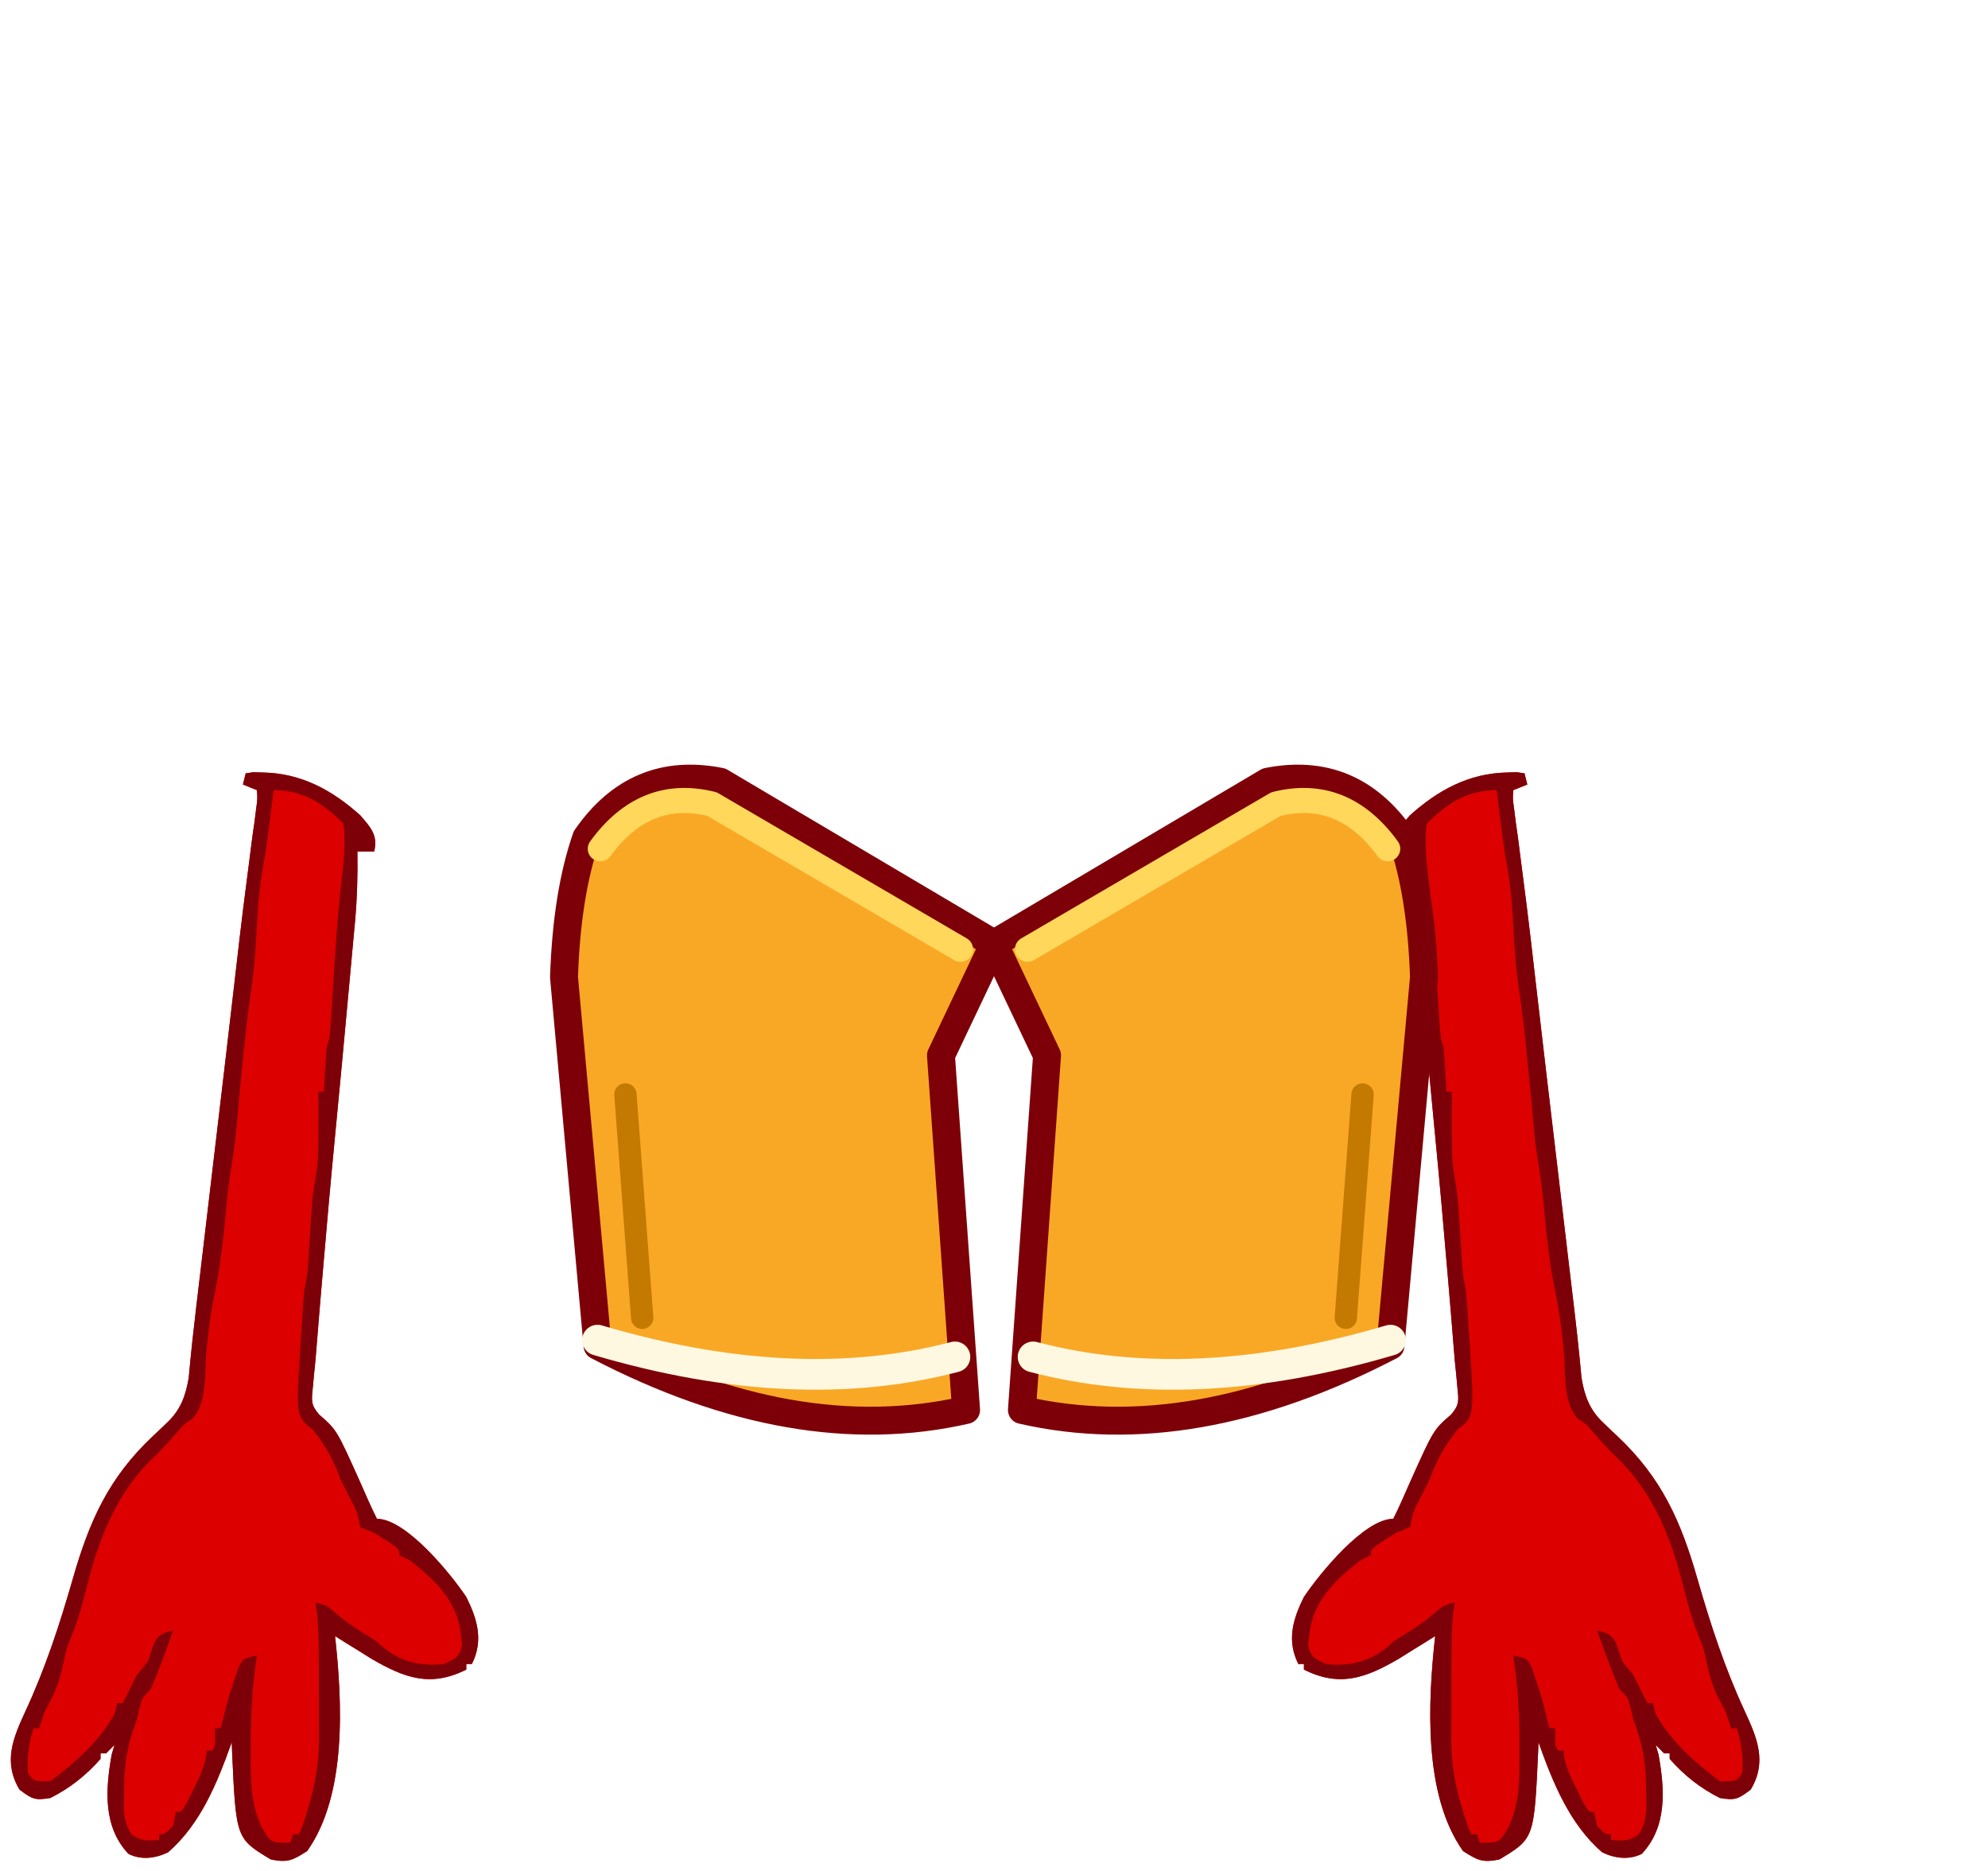
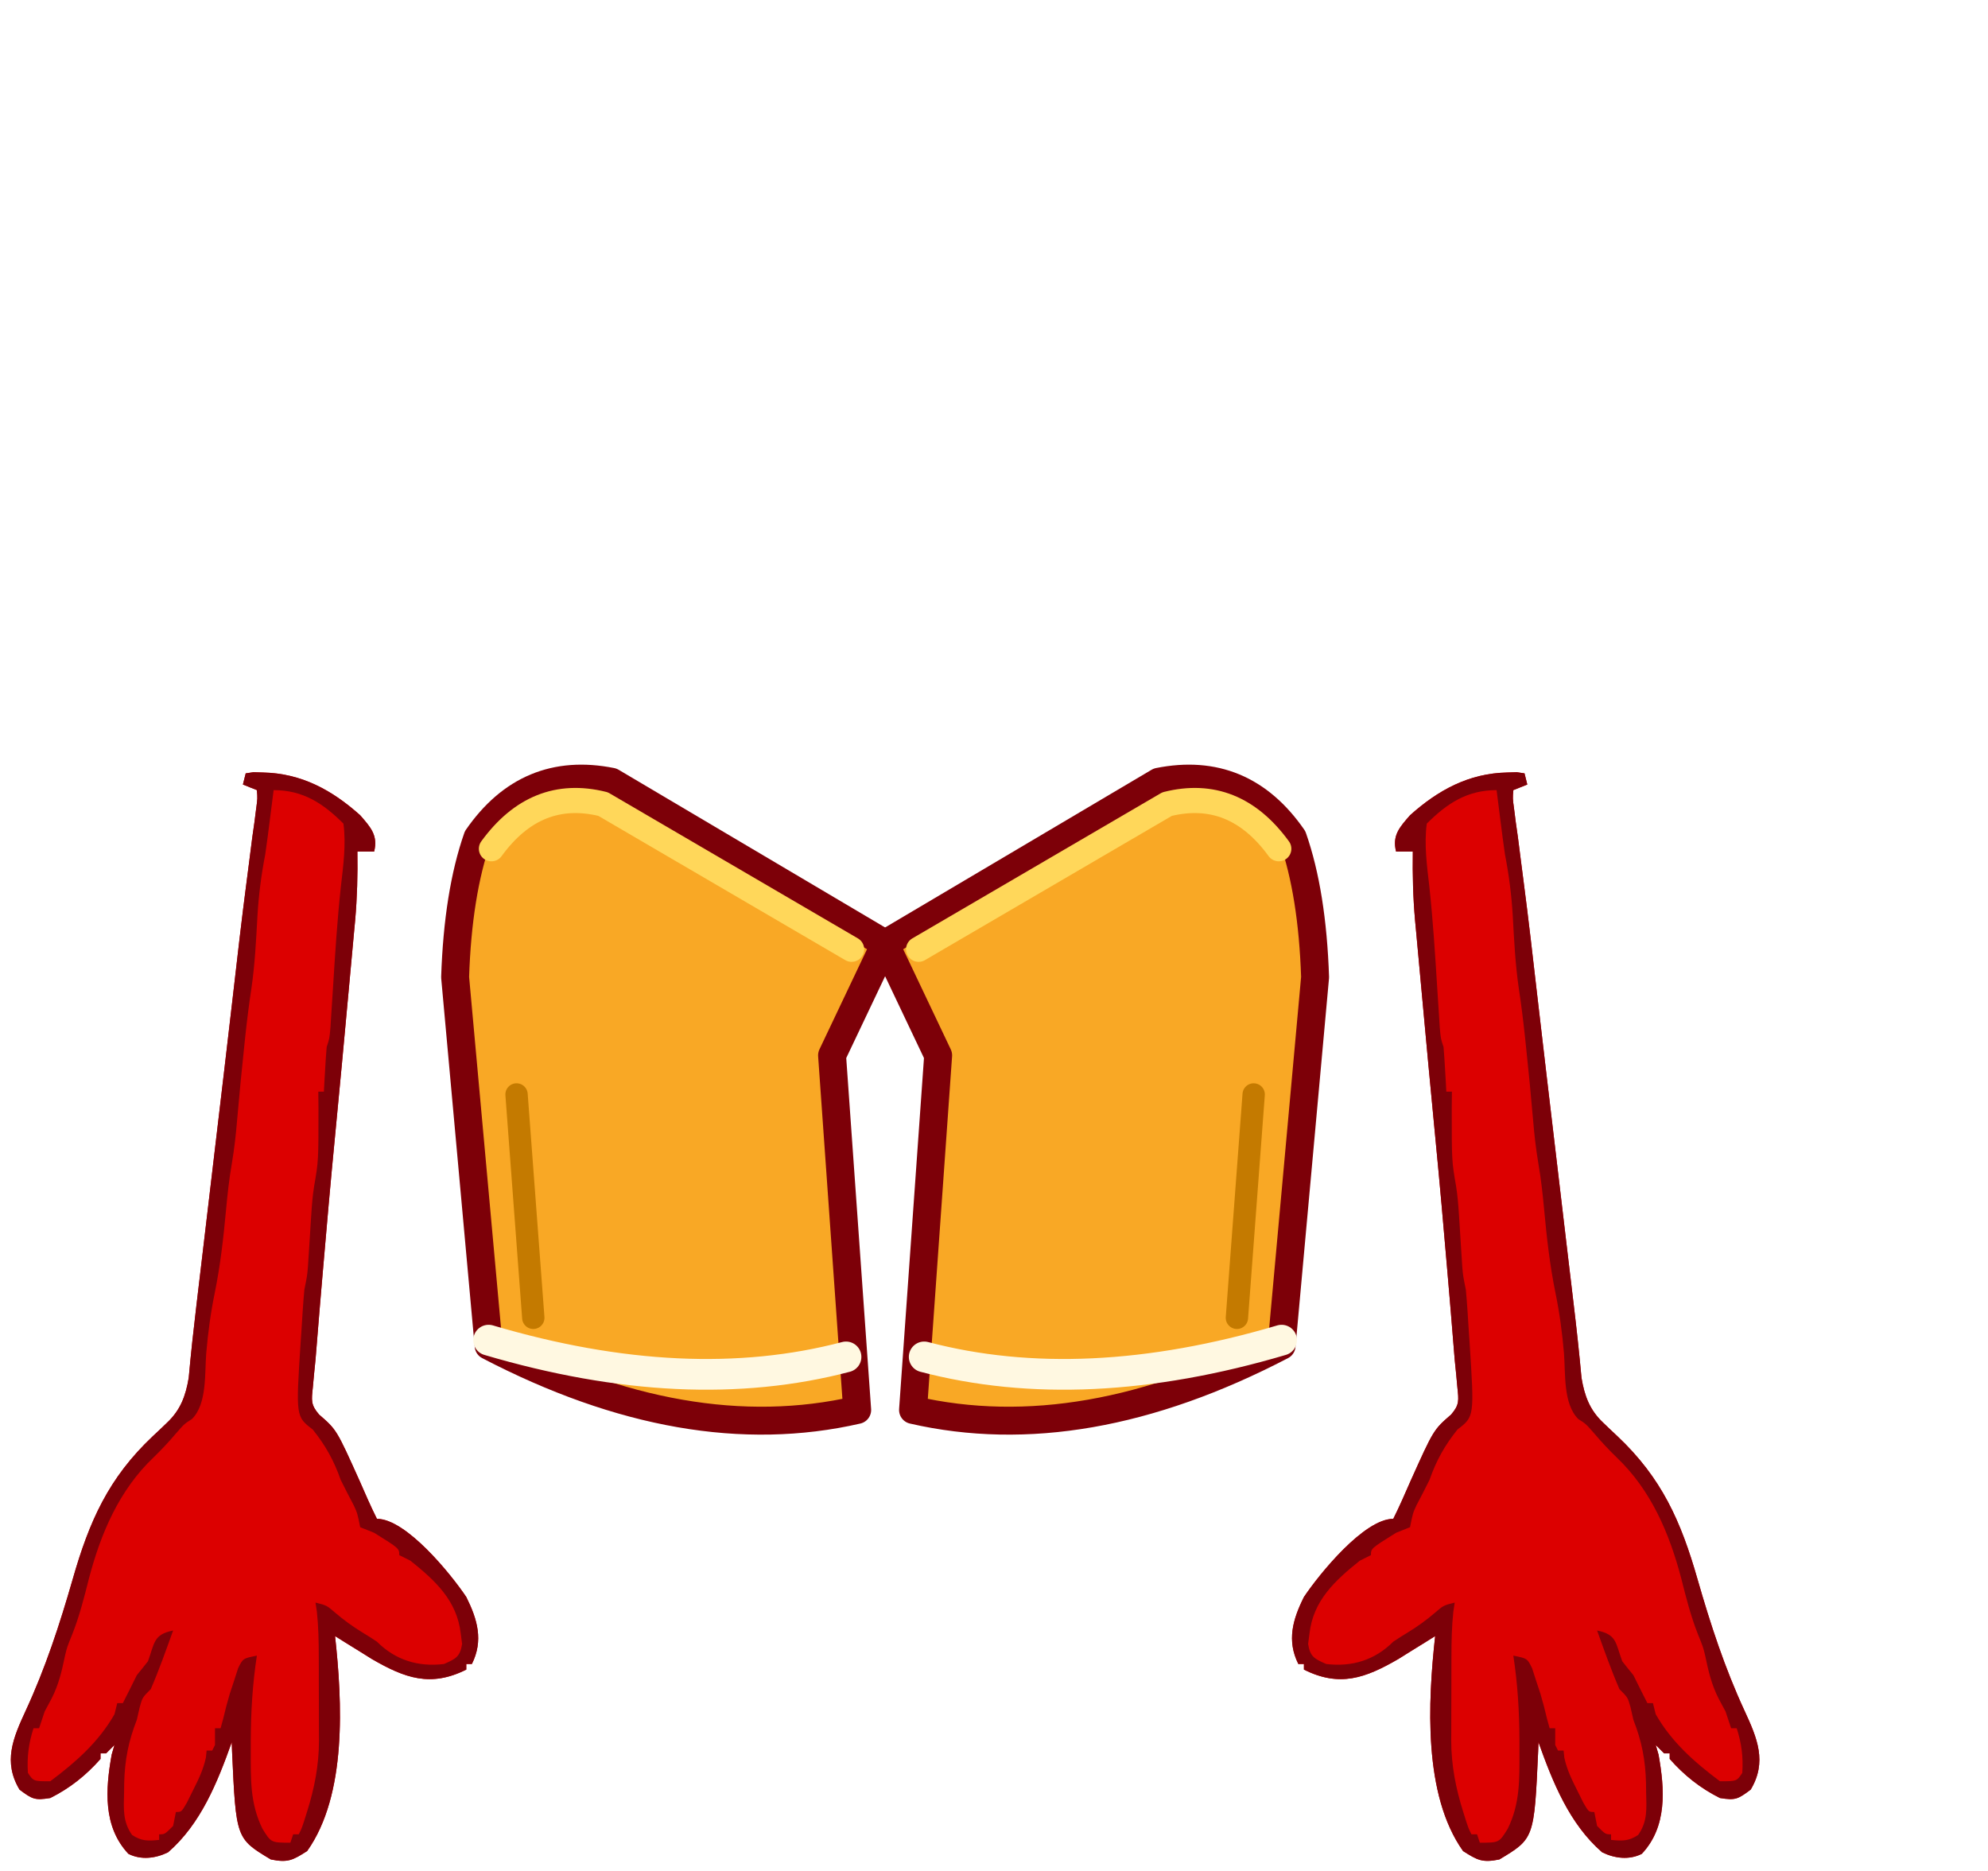
<svg xmlns="http://www.w3.org/2000/svg" viewBox="0 0 712 670">
  <g transform="translate(0,273)">
    <g transform="translate(175,0) scale(-1,1)">
      <path d="M0 0 C1.15 -0.04 2.3 -0.07 3.48 -0.11 C3.94 -0.04 3.94 -0.04 6.25 0.31 C6.41 0.97 6.41 0.97 7.25 4.31 C5.6 4.97 3.95 5.63 2.25 6.31 C2 9.26 2 9.26 2.54 13.21 C2.73 14.74 2.93 16.27 3.13 17.86 C3.38 19.59 3.62 21.33 3.88 23.12 C4.25 26.02 4.62 28.92 4.99 31.82 C5.27 33.98 5.55 36.15 5.83 38.32 C7.69 52.48 9.3 66.67 10.93 80.86 C11.89 89.14 12.86 97.42 13.83 105.7 C14.03 107.38 14.23 109.06 14.43 110.8 C17.04 133.07 19.68 155.34 22.33 177.62 C22.42 178.37 22.42 178.37 22.88 182.21 C23.22 185.11 23.57 188.01 23.91 190.91 C24.94 199.53 25.88 208.15 26.66 216.8 C27.75 223.31 29.61 228.35 34.45 232.9 C35.27 233.68 36.09 234.47 36.93 235.28 C37.78 236.08 38.62 236.87 39.5 237.69 C55.39 252.67 62.28 268.15 68.25 289.06 C72.89 305.2 78 320.81 85.06 336.06 C89.58 345.84 93.22 354.36 87.25 364.31 C82.67 367.74 81.77 368.19 76.25 367.31 C69.24 363.81 63.44 359.19 58.25 353.31 C58.25 352.65 58.25 351.99 58.25 351.31 C57.59 351.31 56.93 351.31 56.25 351.31 C55.26 350.32 54.27 349.33 53.25 348.31 C53.58 349.45 53.91 350.58 54.25 351.75 C56.48 364.16 57.42 377.55 48.25 387.31 C43.67 389.6 38.51 388.93 34.06 386.75 C22.32 376.58 16.36 361.64 11.25 347.31 C11.21 348.38 11.18 349.44 11.14 350.54 C9.72 381.83 9.72 381.83 -2.75 389.31 C-8.86 390.54 -10.57 389.6 -15.75 386.31 C-30.1 366.14 -28.33 332.73 -25.75 309.31 C-26.94 310.06 -28.14 310.81 -29.37 311.58 C-30.96 312.56 -32.55 313.55 -34.19 314.56 C-35.75 315.54 -37.32 316.51 -38.93 317.52 C-50.77 324.39 -59.98 327.7 -72.75 321.31 C-72.75 320.65 -72.75 319.99 -72.75 319.31 C-73.41 319.31 -74.07 319.31 -74.75 319.31 C-78.94 310.94 -76.77 303.36 -72.75 295.31 C-67.26 287.1 -51.21 267.31 -40.75 267.31 C-38.52 262.86 -36.56 258.31 -34.56 253.75 C-26.31 235.4 -26.31 235.4 -20.04 229.97 C-16.99 226.43 -17.32 224.84 -17.79 220.25 C-17.86 219.49 -17.86 219.49 -18.21 215.66 C-18.39 213.89 -18.57 212.13 -18.75 210.31 C-18.92 208.23 -19.09 206.15 -19.26 204.07 C-19.83 196.84 -20.44 189.61 -21.06 182.38 C-21.12 181.72 -21.12 181.72 -21.4 178.41 C-22.75 162.54 -24.15 146.67 -25.69 130.81 C-27.37 113.42 -29 96.02 -30.58 78.62 C-30.86 75.61 -31.14 72.6 -31.41 69.6 C-31.81 65.35 -32.19 61.11 -32.58 56.86 C-32.7 55.6 -32.82 54.34 -32.94 53.04 C-33.67 44.78 -33.88 36.61 -33.75 28.31 C-35.73 28.31 -37.71 28.31 -39.75 28.31 C-41.2 22.5 -38.45 19.57 -34.75 15.31 C-24.71 6.31 -13.7 0.29 0 0 Z " fill="#DC0000" transform="translate(80.75,3.6875)" />
      <path d="M0 0 C1.15 -0.04 2.3 -0.07 3.48 -0.11 C3.94 -0.04 3.94 -0.04 6.25 0.31 C6.41 0.97 6.41 0.97 7.25 4.31 C5.6 4.97 3.95 5.63 2.25 6.31 C2 9.26 2 9.26 2.54 13.21 C2.73 14.74 2.93 16.27 3.13 17.86 C3.38 19.59 3.62 21.33 3.88 23.12 C4.25 26.02 4.62 28.92 4.99 31.82 C5.27 33.98 5.55 36.15 5.83 38.32 C7.69 52.48 9.3 66.67 10.93 80.86 C11.89 89.14 12.86 97.42 13.83 105.7 C14.03 107.38 14.23 109.06 14.43 110.8 C17.04 133.07 19.68 155.34 22.33 177.62 C22.42 178.37 22.42 178.37 22.88 182.21 C23.22 185.11 23.57 188.01 23.91 190.91 C24.94 199.53 25.88 208.15 26.66 216.8 C27.75 223.31 29.61 228.35 34.45 232.9 C35.27 233.68 36.09 234.47 36.93 235.28 C37.78 236.08 38.62 236.87 39.5 237.69 C55.39 252.67 62.28 268.15 68.25 289.06 C72.89 305.2 78 320.81 85.06 336.06 C89.58 345.84 93.22 354.36 87.25 364.31 C82.67 367.74 81.77 368.19 76.25 367.31 C69.24 363.81 63.44 359.19 58.25 353.31 C58.25 352.65 58.25 351.99 58.25 351.31 C57.59 351.31 56.93 351.31 56.25 351.31 C55.26 350.32 54.27 349.33 53.25 348.31 C53.58 349.45 53.91 350.58 54.25 351.75 C56.48 364.16 57.42 377.55 48.25 387.31 C43.67 389.6 38.51 388.93 34.06 386.75 C22.32 376.58 16.36 361.64 11.25 347.31 C11.21 348.38 11.18 349.44 11.14 350.54 C9.72 381.83 9.72 381.83 -2.75 389.31 C-8.86 390.54 -10.57 389.6 -15.75 386.31 C-30.1 366.14 -28.33 332.73 -25.75 309.31 C-26.94 310.06 -28.14 310.81 -29.37 311.58 C-30.96 312.56 -32.55 313.55 -34.19 314.56 C-35.75 315.54 -37.32 316.51 -38.93 317.52 C-50.77 324.39 -59.98 327.7 -72.75 321.31 C-72.75 320.65 -72.75 319.99 -72.75 319.31 C-73.41 319.31 -74.07 319.31 -74.75 319.31 C-78.94 310.94 -76.77 303.36 -72.75 295.31 C-67.26 287.1 -51.21 267.31 -40.75 267.31 C-38.52 262.86 -36.56 258.31 -34.56 253.75 C-26.31 235.4 -26.31 235.4 -20.04 229.97 C-16.99 226.43 -17.32 224.84 -17.79 220.25 C-17.86 219.49 -17.86 219.49 -18.21 215.66 C-18.39 213.89 -18.57 212.13 -18.75 210.31 C-18.92 208.23 -19.09 206.15 -19.26 204.07 C-19.83 196.84 -20.44 189.61 -21.06 182.38 C-21.12 181.72 -21.12 181.72 -21.4 178.41 C-22.75 162.54 -24.15 146.67 -25.69 130.81 C-27.37 113.42 -29 96.02 -30.58 78.62 C-30.86 75.61 -31.14 72.6 -31.41 69.6 C-31.81 65.35 -32.19 61.11 -32.58 56.86 C-32.7 55.6 -32.82 54.34 -32.94 53.04 C-33.67 44.78 -33.88 36.61 -33.75 28.31 C-35.73 28.31 -37.71 28.31 -39.75 28.31 C-41.2 22.5 -38.45 19.57 -34.75 15.31 C-24.71 6.31 -13.7 0.29 0 0 Z M-28.75 18.31 C-29.75 25.74 -28.68 33.47 -27.83 40.88 C-26.52 53 -25.76 65.16 -25 77.33 C-24.81 80.24 -24.62 83.15 -24.43 86.06 C-24.33 87.77 -24.22 89.48 -24.11 91.23 C-23.75 95.31 -23.75 95.31 -22.75 98.31 C-22.52 101.04 -22.34 103.77 -22.19 106.5 C-22.1 107.96 -22.02 109.42 -21.93 110.92 C-21.87 112.04 -21.81 113.16 -21.75 114.31 C-21.09 114.31 -20.43 114.31 -19.75 114.31 C-19.77 116.27 -19.79 118.23 -19.81 120.25 C-19.81 139.19 -19.81 139.19 -18.26 148.13 C-17.73 151.45 -17.46 154.71 -17.25 158.07 C-17.17 159.33 -17.09 160.6 -17 161.9 C-16.83 164.56 -16.67 167.21 -16.5 169.86 C-16.42 171.12 -16.34 172.39 -16.25 173.69 C-16.21 174.27 -16.21 174.27 -16.03 177.18 C-15.75 180.31 -15.75 180.31 -14.75 185.31 C-14.29 190.28 -14 195.27 -13.69 200.25 C-13.6 201.59 -13.51 202.93 -13.41 204.31 C-11.71 230.69 -11.71 230.69 -17.75 235.31 C-22.31 240.99 -25.35 246.43 -27.75 253.31 C-29.27 256.39 -30.84 259.44 -32.45 262.48 C-33.75 265.31 -33.75 265.31 -34.75 270.31 C-36.4 270.97 -38.05 271.63 -39.75 272.31 C-48.75 277.92 -48.75 277.92 -48.75 280.31 C-50.07 280.97 -51.39 281.63 -52.75 282.31 C-61.65 289.43 -69.39 296.58 -70.75 308.31 C-70.91 309.57 -71.08 310.83 -71.25 312.12 C-70.53 316.74 -68.95 317.47 -64.75 319.31 C-55.51 320.42 -47.35 317.91 -40.75 311.31 C-39.01 310.14 -37.23 309.02 -35.44 307.94 C-31.91 305.76 -28.98 303.65 -25.81 300.94 C-22.75 298.31 -22.75 298.31 -18.75 297.31 C-18.91 298.4 -19.07 299.48 -19.24 300.6 C-19.82 305.97 -19.91 311.28 -19.92 316.68 C-19.92 317.75 -19.92 318.83 -19.93 319.94 C-19.93 322.2 -19.94 324.46 -19.94 326.73 C-19.94 330.17 -19.96 333.61 -19.97 337.05 C-19.98 339.26 -19.98 341.47 -19.98 343.68 C-19.99 344.7 -19.99 345.71 -20 346.76 C-19.97 355.67 -18.36 363.85 -15.69 372.31 C-15.35 373.41 -15 374.5 -14.65 375.62 C-13.75 378.31 -13.75 378.31 -12.75 380.31 C-12.09 380.31 -11.43 380.31 -10.75 380.31 C-10.59 380.81 -10.59 380.81 -9.75 383.31 C-2.84 383.31 -2.84 383.31 0.25 378.31 C4.72 369.21 4.44 360.51 4.44 350.56 C4.44 349.87 4.44 349.87 4.44 346.37 C4.39 336.22 3.79 326.36 2.25 316.31 C7.25 317.31 7.25 317.31 8.98 320.85 C9.22 321.59 9.22 321.59 10.44 325.38 C10.93 326.85 11.41 328.33 11.92 329.85 C12.81 332.83 13.6 335.84 14.3 338.87 C14.46 339.44 14.46 339.44 15.25 342.31 C15.91 342.31 16.57 342.31 17.25 342.31 C17.25 344.29 17.25 346.27 17.25 348.31 C17.58 348.97 17.91 349.63 18.25 350.31 C18.91 350.31 19.57 350.31 20.25 350.31 C20.33 351.13 20.42 351.95 20.5 352.79 C21.43 357.17 23.18 360.69 25.19 364.69 C25.9 366.12 26.61 367.55 27.34 369.02 C29.25 372.31 29.25 372.31 31.25 372.31 C31.58 373.96 31.91 375.61 32.25 377.31 C35.25 380.31 35.25 380.31 37.25 380.31 C37.25 380.97 37.25 381.63 37.25 382.31 C41.27 382.71 43.52 382.79 46.95 380.54 C50.37 375.74 49.95 370.98 49.81 365.31 C49.8 364.19 49.79 363.06 49.77 361.91 C49.56 353.7 48.25 346.99 45.25 339.31 C44.9 337.79 44.55 336.26 44.19 334.69 C43.25 331.31 43.25 331.31 40.25 328.31 C37.28 321.43 34.78 314.37 32.25 307.31 C39.37 308.74 38.85 311.81 41.25 318.31 C42.56 320 43.89 321.67 45.25 323.31 C46.12 325.07 46.98 326.82 47.88 328.62 C48.27 329.4 48.27 329.4 50.25 333.31 C50.91 333.31 51.57 333.31 52.25 333.31 C52.58 334.63 52.91 335.95 53.25 337.31 C58.95 347.29 67.11 354.46 76.25 361.31 C82.25 361.31 82.25 361.31 84.25 358.31 C84.63 352.64 83.99 347.73 82.25 342.31 C81.59 342.31 80.93 342.31 80.25 342.31 C79.57 340.32 78.91 338.32 78.25 336.31 C77.85 335.56 77.85 335.56 75.81 331.75 C73.25 326.77 72.12 321.9 70.99 316.45 C70.25 313.31 70.25 313.31 68.38 308.69 C65.79 302.15 64.12 295.52 62.4 288.7 C58.16 272.51 51.54 256.98 39.25 245.31 C36.42 242.55 33.8 239.78 31.25 236.75 C28.25 233.31 28.25 233.31 25.5 231.56 C20.03 226.09 20.98 215.2 20.38 207.94 C19.75 200.58 18.8 193.48 17.31 186.25 C15.31 176.41 14.21 166.6 13.29 156.61 C12.77 151.05 12.18 145.57 11.22 140.07 C10.33 134.8 9.75 129.63 9.31 124.31 C8.55 115.47 7.69 106.64 6.75 97.81 C6.63 96.68 6.51 95.55 6.39 94.38 C5.78 88.71 5.08 83.06 4.22 77.42 C2.95 68.73 2.52 60.02 2.04 51.26 C1.59 43.79 0.68 36.67 -0.75 29.31 C-1.35 25.26 -1.86 21.19 -2.38 17.12 C-2.44 16.6 -2.44 16.6 -2.78 13.95 C-3.11 11.41 -3.43 8.86 -3.75 6.31 C-14.28 6.31 -21.48 11.04 -28.75 18.31 Z " fill="#7D0008" transform="translate(80.75,3.6875)" />
    </g>
    <g transform="translate(459,0)">
      <path d="M0 0 C1.15 -0.04 2.3 -0.07 3.48 -0.11 C3.94 -0.04 3.94 -0.04 6.25 0.31 C6.41 0.97 6.41 0.97 7.25 4.31 C5.6 4.97 3.95 5.63 2.25 6.31 C2 9.26 2 9.26 2.54 13.21 C2.73 14.74 2.93 16.27 3.13 17.86 C3.38 19.59 3.62 21.33 3.88 23.12 C4.25 26.02 4.62 28.92 4.99 31.82 C5.27 33.98 5.55 36.15 5.83 38.32 C7.69 52.48 9.3 66.67 10.93 80.86 C11.89 89.14 12.86 97.42 13.83 105.7 C14.03 107.38 14.23 109.06 14.43 110.8 C17.04 133.07 19.68 155.34 22.33 177.62 C22.42 178.37 22.42 178.37 22.88 182.21 C23.22 185.11 23.57 188.01 23.91 190.91 C24.94 199.53 25.88 208.15 26.66 216.8 C27.75 223.31 29.61 228.35 34.45 232.9 C35.27 233.68 36.09 234.47 36.93 235.28 C37.78 236.08 38.62 236.87 39.5 237.69 C55.39 252.67 62.28 268.15 68.25 289.06 C72.89 305.2 78 320.81 85.06 336.06 C89.58 345.84 93.22 354.36 87.25 364.31 C82.67 367.74 81.77 368.19 76.25 367.31 C69.24 363.81 63.44 359.19 58.25 353.31 C58.25 352.65 58.25 351.99 58.25 351.31 C57.59 351.31 56.93 351.31 56.25 351.31 C55.26 350.32 54.27 349.33 53.25 348.31 C53.58 349.45 53.91 350.58 54.25 351.75 C56.48 364.16 57.42 377.55 48.25 387.31 C43.67 389.6 38.51 388.93 34.06 386.75 C22.32 376.58 16.36 361.64 11.25 347.31 C11.21 348.38 11.18 349.44 11.14 350.54 C9.72 381.83 9.72 381.83 -2.75 389.31 C-8.86 390.54 -10.57 389.6 -15.75 386.31 C-30.1 366.14 -28.33 332.73 -25.75 309.31 C-26.94 310.06 -28.14 310.81 -29.37 311.58 C-30.96 312.56 -32.55 313.55 -34.19 314.56 C-35.75 315.54 -37.32 316.51 -38.93 317.52 C-50.77 324.39 -59.98 327.7 -72.75 321.31 C-72.75 320.65 -72.75 319.99 -72.75 319.31 C-73.41 319.31 -74.07 319.31 -74.75 319.31 C-78.94 310.94 -76.77 303.36 -72.75 295.31 C-67.26 287.1 -51.21 267.31 -40.75 267.31 C-38.52 262.86 -36.56 258.31 -34.56 253.75 C-26.31 235.4 -26.31 235.4 -20.04 229.97 C-16.99 226.43 -17.32 224.84 -17.79 220.25 C-17.86 219.49 -17.86 219.49 -18.21 215.66 C-18.39 213.89 -18.57 212.13 -18.75 210.31 C-18.92 208.23 -19.09 206.15 -19.26 204.07 C-19.83 196.84 -20.44 189.61 -21.06 182.38 C-21.12 181.72 -21.12 181.72 -21.4 178.41 C-22.75 162.54 -24.15 146.67 -25.69 130.81 C-27.37 113.42 -29 96.02 -30.58 78.62 C-30.86 75.61 -31.14 72.6 -31.41 69.6 C-31.81 65.35 -32.19 61.11 -32.58 56.86 C-32.7 55.6 -32.82 54.34 -32.94 53.04 C-33.67 44.78 -33.88 36.61 -33.75 28.31 C-35.73 28.31 -37.71 28.31 -39.75 28.31 C-41.2 22.5 -38.45 19.57 -34.75 15.31 C-24.71 6.31 -13.7 0.29 0 0 Z " fill="#DC0000" transform="translate(80.75,3.6875)" />
      <path d="M0 0 C1.15 -0.04 2.3 -0.07 3.48 -0.11 C3.94 -0.04 3.94 -0.04 6.25 0.31 C6.41 0.97 6.41 0.97 7.25 4.31 C5.6 4.97 3.95 5.63 2.25 6.31 C2 9.26 2 9.26 2.54 13.21 C2.73 14.74 2.93 16.27 3.13 17.86 C3.38 19.59 3.62 21.33 3.88 23.12 C4.25 26.02 4.62 28.92 4.99 31.82 C5.27 33.98 5.55 36.15 5.83 38.32 C7.69 52.48 9.3 66.67 10.93 80.86 C11.89 89.14 12.86 97.42 13.83 105.7 C14.03 107.38 14.23 109.06 14.43 110.8 C17.04 133.07 19.68 155.34 22.33 177.62 C22.42 178.37 22.42 178.37 22.88 182.21 C23.22 185.11 23.57 188.01 23.91 190.91 C24.94 199.53 25.88 208.15 26.66 216.8 C27.75 223.31 29.61 228.35 34.45 232.9 C35.27 233.68 36.09 234.47 36.93 235.28 C37.78 236.08 38.62 236.87 39.5 237.69 C55.39 252.67 62.28 268.15 68.25 289.06 C72.89 305.2 78 320.81 85.06 336.06 C89.58 345.84 93.22 354.36 87.25 364.31 C82.67 367.74 81.77 368.19 76.25 367.31 C69.24 363.81 63.44 359.19 58.25 353.31 C58.25 352.65 58.25 351.99 58.25 351.31 C57.59 351.31 56.93 351.31 56.25 351.31 C55.26 350.32 54.27 349.33 53.25 348.31 C53.58 349.45 53.91 350.58 54.25 351.75 C56.48 364.16 57.42 377.55 48.25 387.31 C43.67 389.6 38.51 388.93 34.06 386.75 C22.32 376.58 16.36 361.64 11.25 347.31 C11.21 348.38 11.18 349.44 11.14 350.54 C9.72 381.83 9.72 381.83 -2.75 389.31 C-8.86 390.54 -10.57 389.6 -15.75 386.31 C-30.1 366.14 -28.33 332.73 -25.75 309.31 C-26.94 310.06 -28.14 310.81 -29.37 311.58 C-30.96 312.56 -32.55 313.55 -34.19 314.56 C-35.75 315.54 -37.32 316.51 -38.93 317.52 C-50.77 324.39 -59.98 327.7 -72.75 321.31 C-72.75 320.65 -72.75 319.99 -72.75 319.31 C-73.41 319.31 -74.07 319.31 -74.75 319.31 C-78.94 310.94 -76.77 303.36 -72.75 295.31 C-67.26 287.1 -51.21 267.31 -40.75 267.31 C-38.52 262.86 -36.56 258.31 -34.56 253.75 C-26.31 235.4 -26.31 235.4 -20.04 229.97 C-16.99 226.43 -17.32 224.84 -17.79 220.25 C-17.86 219.49 -17.86 219.49 -18.21 215.66 C-18.39 213.89 -18.57 212.13 -18.75 210.31 C-18.92 208.23 -19.09 206.15 -19.26 204.07 C-19.83 196.84 -20.44 189.61 -21.06 182.38 C-21.12 181.72 -21.12 181.72 -21.4 178.41 C-22.75 162.54 -24.15 146.67 -25.69 130.81 C-27.37 113.42 -29 96.02 -30.58 78.62 C-30.86 75.61 -31.14 72.6 -31.41 69.6 C-31.81 65.35 -32.19 61.11 -32.58 56.86 C-32.7 55.6 -32.82 54.34 -32.94 53.04 C-33.67 44.78 -33.88 36.61 -33.75 28.31 C-35.73 28.31 -37.71 28.31 -39.75 28.31 C-41.2 22.5 -38.45 19.57 -34.75 15.31 C-24.71 6.31 -13.7 0.29 0 0 Z M-28.75 18.31 C-29.75 25.74 -28.68 33.47 -27.83 40.88 C-26.52 53 -25.76 65.16 -25 77.33 C-24.81 80.24 -24.62 83.15 -24.43 86.06 C-24.33 87.77 -24.22 89.48 -24.11 91.23 C-23.75 95.31 -23.75 95.31 -22.75 98.31 C-22.52 101.04 -22.34 103.77 -22.19 106.5 C-22.1 107.96 -22.02 109.42 -21.93 110.92 C-21.87 112.04 -21.81 113.16 -21.75 114.31 C-21.09 114.31 -20.43 114.31 -19.75 114.31 C-19.77 116.27 -19.79 118.23 -19.81 120.25 C-19.81 139.19 -19.81 139.19 -18.26 148.13 C-17.73 151.45 -17.46 154.71 -17.25 158.07 C-17.17 159.33 -17.09 160.6 -17 161.9 C-16.83 164.56 -16.67 167.21 -16.5 169.86 C-16.42 171.12 -16.34 172.39 -16.25 173.69 C-16.21 174.27 -16.21 174.27 -16.03 177.18 C-15.75 180.31 -15.75 180.31 -14.75 185.31 C-14.29 190.28 -14 195.27 -13.69 200.25 C-13.6 201.59 -13.51 202.93 -13.41 204.31 C-11.71 230.69 -11.71 230.69 -17.75 235.31 C-22.31 240.99 -25.35 246.43 -27.75 253.31 C-29.27 256.39 -30.84 259.44 -32.45 262.48 C-33.75 265.31 -33.75 265.31 -34.75 270.31 C-36.4 270.97 -38.05 271.63 -39.75 272.31 C-48.75 277.92 -48.75 277.92 -48.75 280.31 C-50.07 280.97 -51.39 281.63 -52.75 282.31 C-61.65 289.43 -69.39 296.58 -70.75 308.31 C-70.91 309.57 -71.08 310.83 -71.25 312.12 C-70.53 316.74 -68.95 317.47 -64.75 319.31 C-55.51 320.42 -47.35 317.91 -40.75 311.31 C-39.01 310.14 -37.23 309.02 -35.44 307.94 C-31.91 305.76 -28.98 303.65 -25.81 300.94 C-22.75 298.31 -22.75 298.31 -18.75 297.31 C-18.91 298.4 -19.07 299.48 -19.24 300.6 C-19.82 305.97 -19.91 311.28 -19.92 316.68 C-19.92 317.75 -19.92 318.83 -19.93 319.94 C-19.93 322.2 -19.94 324.46 -19.94 326.73 C-19.94 330.17 -19.96 333.61 -19.97 337.05 C-19.98 339.26 -19.98 341.47 -19.98 343.68 C-19.99 344.7 -19.99 345.71 -20 346.76 C-19.97 355.67 -18.36 363.85 -15.69 372.31 C-15.35 373.41 -15 374.5 -14.65 375.62 C-13.75 378.31 -13.75 378.31 -12.75 380.31 C-12.09 380.31 -11.43 380.31 -10.75 380.31 C-10.59 380.81 -10.59 380.81 -9.75 383.31 C-2.84 383.31 -2.84 383.31 0.25 378.31 C4.72 369.21 4.44 360.51 4.44 350.56 C4.44 349.87 4.44 349.87 4.44 346.37 C4.39 336.22 3.79 326.36 2.25 316.31 C7.25 317.31 7.25 317.31 8.98 320.85 C9.22 321.59 9.22 321.59 10.44 325.38 C10.93 326.85 11.41 328.33 11.92 329.85 C12.81 332.83 13.6 335.84 14.3 338.87 C14.46 339.44 14.46 339.44 15.25 342.31 C15.91 342.31 16.57 342.31 17.25 342.31 C17.25 344.29 17.25 346.27 17.25 348.31 C17.58 348.97 17.91 349.63 18.25 350.31 C18.91 350.31 19.57 350.31 20.25 350.31 C20.33 351.13 20.42 351.95 20.5 352.79 C21.43 357.17 23.18 360.69 25.19 364.69 C25.9 366.12 26.61 367.55 27.34 369.02 C29.25 372.31 29.25 372.31 31.25 372.31 C31.58 373.96 31.91 375.61 32.25 377.31 C35.25 380.31 35.25 380.31 37.25 380.31 C37.25 380.97 37.25 381.63 37.25 382.31 C41.27 382.71 43.52 382.79 46.95 380.54 C50.37 375.74 49.95 370.98 49.81 365.31 C49.8 364.19 49.79 363.06 49.77 361.91 C49.56 353.7 48.25 346.99 45.25 339.31 C44.9 337.79 44.55 336.26 44.19 334.69 C43.25 331.31 43.25 331.31 40.25 328.31 C37.28 321.43 34.78 314.37 32.25 307.31 C39.37 308.74 38.85 311.81 41.25 318.31 C42.56 320 43.89 321.67 45.25 323.31 C46.12 325.07 46.98 326.82 47.88 328.62 C48.27 329.4 48.27 329.4 50.25 333.31 C50.91 333.31 51.57 333.31 52.25 333.31 C52.58 334.63 52.91 335.95 53.25 337.31 C58.95 347.29 67.11 354.46 76.25 361.31 C82.25 361.31 82.25 361.31 84.25 358.31 C84.63 352.64 83.99 347.73 82.25 342.31 C81.59 342.31 80.93 342.31 80.25 342.31 C79.57 340.32 78.91 338.32 78.25 336.31 C77.85 335.56 77.85 335.56 75.81 331.75 C73.25 326.77 72.12 321.9 70.99 316.45 C70.25 313.31 70.25 313.31 68.38 308.69 C65.79 302.15 64.12 295.52 62.4 288.7 C58.16 272.51 51.54 256.98 39.25 245.31 C36.42 242.55 33.8 239.78 31.25 236.75 C28.25 233.31 28.25 233.31 25.5 231.56 C20.03 226.09 20.98 215.2 20.38 207.94 C19.75 200.58 18.8 193.48 17.31 186.25 C15.31 176.41 14.21 166.6 13.29 156.61 C12.77 151.05 12.18 145.57 11.22 140.07 C10.33 134.8 9.75 129.63 9.31 124.31 C8.55 115.47 7.69 106.64 6.75 97.81 C6.63 96.68 6.51 95.55 6.39 94.38 C5.78 88.71 5.08 83.06 4.22 77.42 C2.95 68.73 2.52 60.02 2.04 51.26 C1.59 43.79 0.68 36.67 -0.75 29.31 C-1.35 25.26 -1.86 21.19 -2.38 17.12 C-2.44 16.6 -2.44 16.6 -2.78 13.95 C-3.11 11.41 -3.43 8.86 -3.75 6.31 C-14.28 6.31 -21.48 11.04 -28.75 18.31 Z " fill="#7D0008" transform="translate(80.75,3.6875)" />
    </g>
  </g>
  <g stroke-linecap="round" stroke-linejoin="round">
-     <path d="M210 300 Q228 274 258 280 L356 338 L337 378 L346 505 Q285 519 214 482 L202 350 Q203 320 210 300 Z" fill="#F9A825" stroke="#7D0008" stroke-width="10" />
-     <path d="M502 300 Q484 274 454 280 L356 338 L375 378 L366 505 Q427 519 498 482 L510 350 Q509 320 502 300 Z" fill="#F9A825" stroke="#7D0008" stroke-width="10" />
-     <path d="M215 304 Q231 282 255 288 L344 340 M497 304 Q481 282 457 288 L368 340" fill="none" stroke="#FFD75A" stroke-width="9" />
-     <path d="M224 392 L230 472 M488 392 L482 472" fill="none" stroke="#C47A00" stroke-width="8" />
-     <path d="M214 480 Q285 501 342 486 M370 486 Q427 501 498 480" fill="none" stroke="#FFF8E1" stroke-width="11" />
+     <path d="M171 300 Q189 274 219 280 L317 338 L298 378 L307 505 Q246 519 175 482 L163 350 Q164 320 171 300 Z" fill="#F9A825" stroke="#7D0008" stroke-width="10" />
+     <path d="M463 300 Q445 274 415 280 L317 338 L336 378 L327 505 Q388 519 459 482 L471 350 Q470 320 463 300 Z" fill="#F9A825" stroke="#7D0008" stroke-width="10" />
+     <path d="M176 304 Q192 282 216 288 L305 340 M458 304 Q442 282 418 288 L329 340" fill="none" stroke="#FFD75A" stroke-width="9" />
+     <path d="M185 392 L191 472 M449 392 L443 472" fill="none" stroke="#C47A00" stroke-width="8" />
+     <path d="M175 480 Q246 501 303 486 M331 486 Q388 501 459 480" fill="none" stroke="#FFF8E1" stroke-width="11" />
  </g>
</svg>
